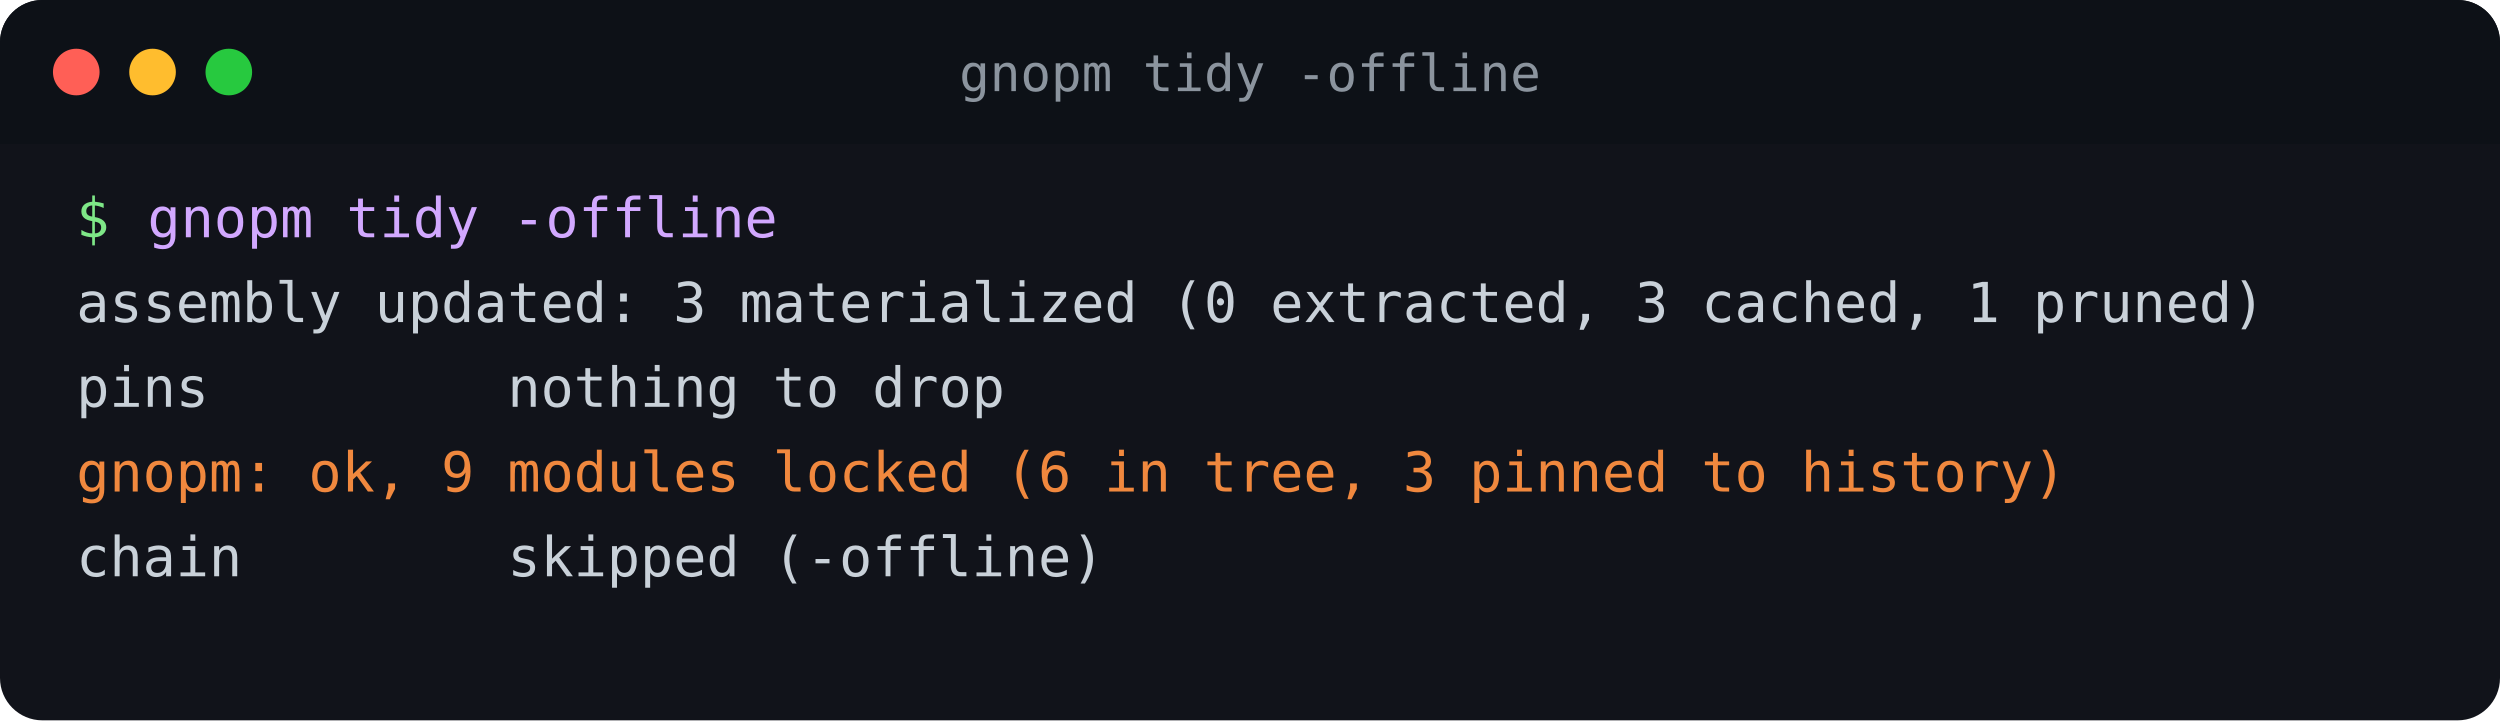
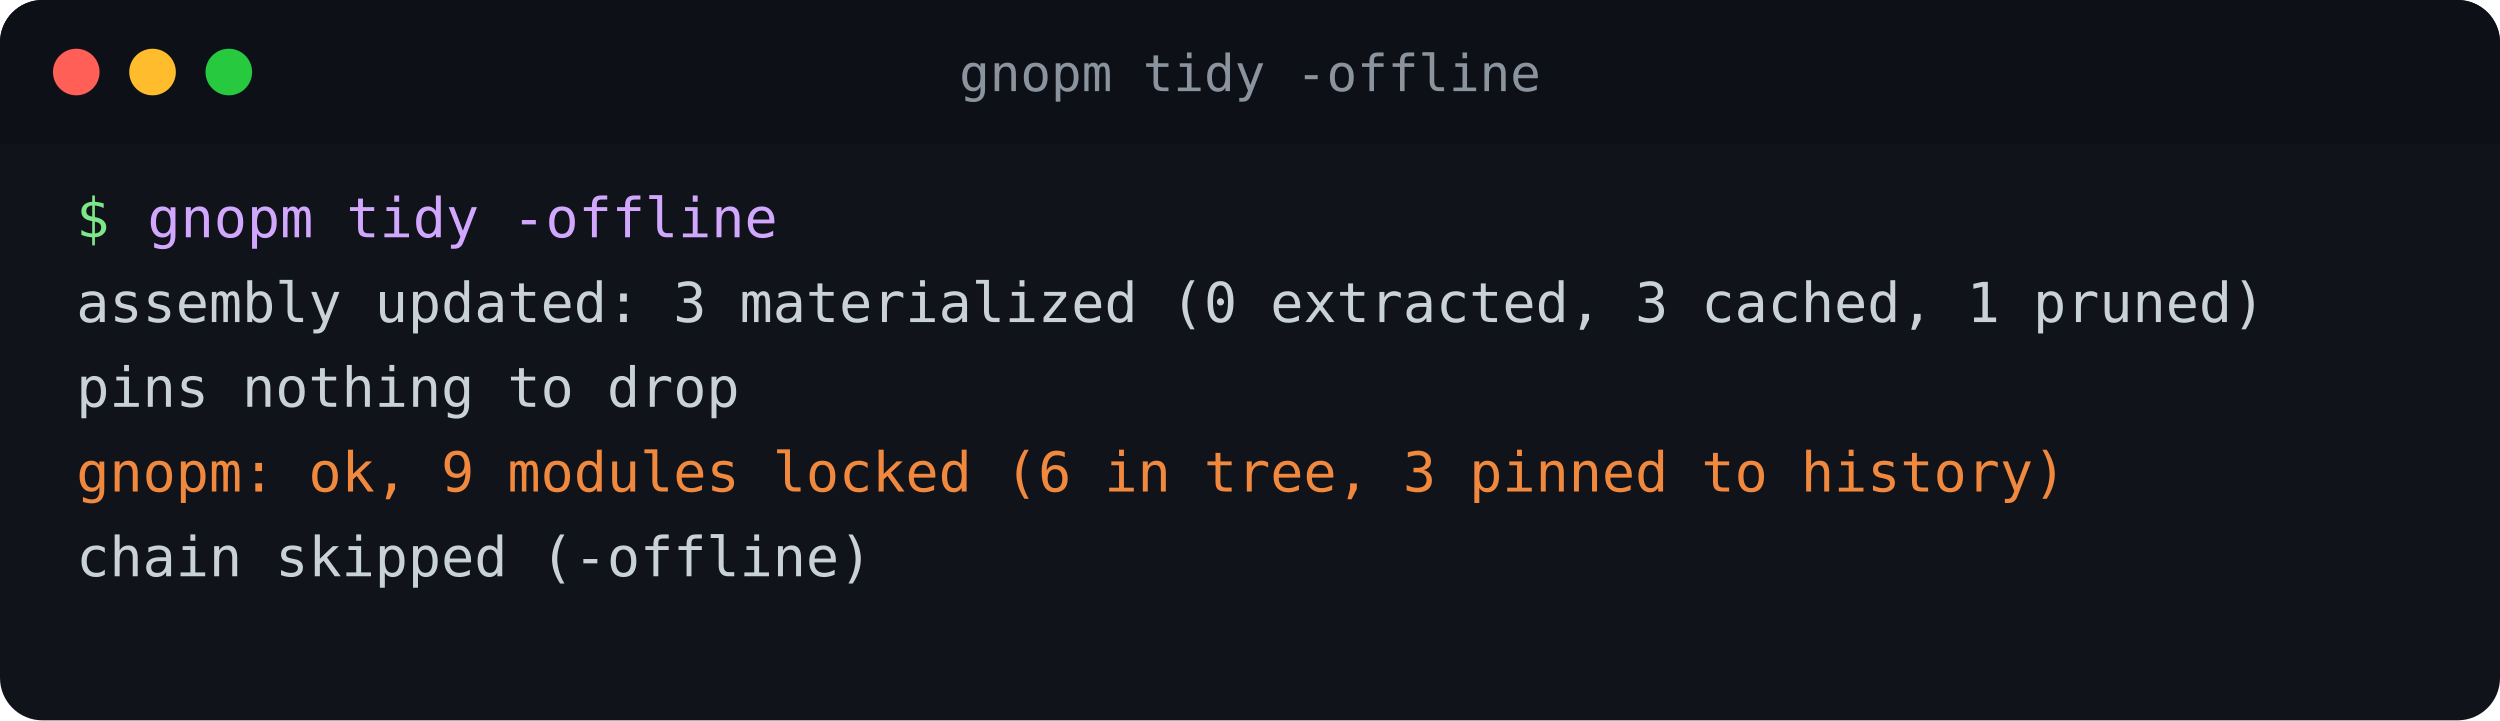
- <svg xmlns="http://www.w3.org/2000/svg" width="590" height="170" viewBox="0 0 590 170" font-family="ui-monospace,SFMono-Regular,Menlo,monospace" font-size="13">
-   <rect width="590" height="170" rx="10" fill="#11131a" />
-   <rect width="590" height="34" rx="10" fill="#0d1117" />
-   <rect y="24" width="590" height="10" fill="#0d1117" />
-   <circle cx="18" cy="17.0" r="5.5" fill="#ff5f56" />
-   <circle cx="36" cy="17.0" r="5.5" fill="#ffbd2e" />
-   <circle cx="54" cy="17.0" r="5.5" fill="#27c93f" />
-   <text x="295.0" y="21.5" fill="#8b949e" text-anchor="middle" font-size="12">gnopm tidy -offline</text>
+ <svg xmlns="http://www.w3.org/2000/svg" width="590" height="170" font-family="ui-monospace,SFMono-Regular,Menlo,monospace" font-size="13" viewBox="0 0 590 170">
+   <rect width="590" height="170" fill="#11131a" rx="10" />
+   <rect width="590" height="34" fill="#0d1117" rx="10" />
+   <rect width="590" height="10" y="24" fill="#0d1117" />
+   <circle cx="18" cy="17" r="5.5" fill="#ff5f56" />
+   <circle cx="36" cy="17" r="5.5" fill="#ffbd2e" />
+   <circle cx="54" cy="17" r="5.5" fill="#27c93f" />
+   <text x="295" y="21.5" fill="#8b949e" font-size="12" text-anchor="middle">gnopm tidy -offline</text>
  <text x="18" y="56" fill="#7ee787">$</text>
  <text x="34.8" y="56" fill="#d2a8ff">gnopm tidy -offline</text>
  <text x="18" y="76" fill="#c9d1d9" xml:space="preserve">assembly updated: 3 materialized (0 extracted, 3 cached, 1 pruned)</text>
-   <text x="18" y="96" fill="#c9d1d9" xml:space="preserve">pins         nothing to drop</text>
+   <text x="18" y="96" fill="#c9d1d9" xml:space="preserve">pins nothing to drop</text>
  <text x="18" y="116" fill="#f0883e" xml:space="preserve">gnopm: ok, 9 modules locked (6 in tree, 3 pinned to history)</text>
-   <text x="18" y="136" fill="#c9d1d9" xml:space="preserve">chain        skipped (-offline)</text>
+   <text x="18" y="136" fill="#c9d1d9" xml:space="preserve">chain skipped (-offline)</text>
</svg>
